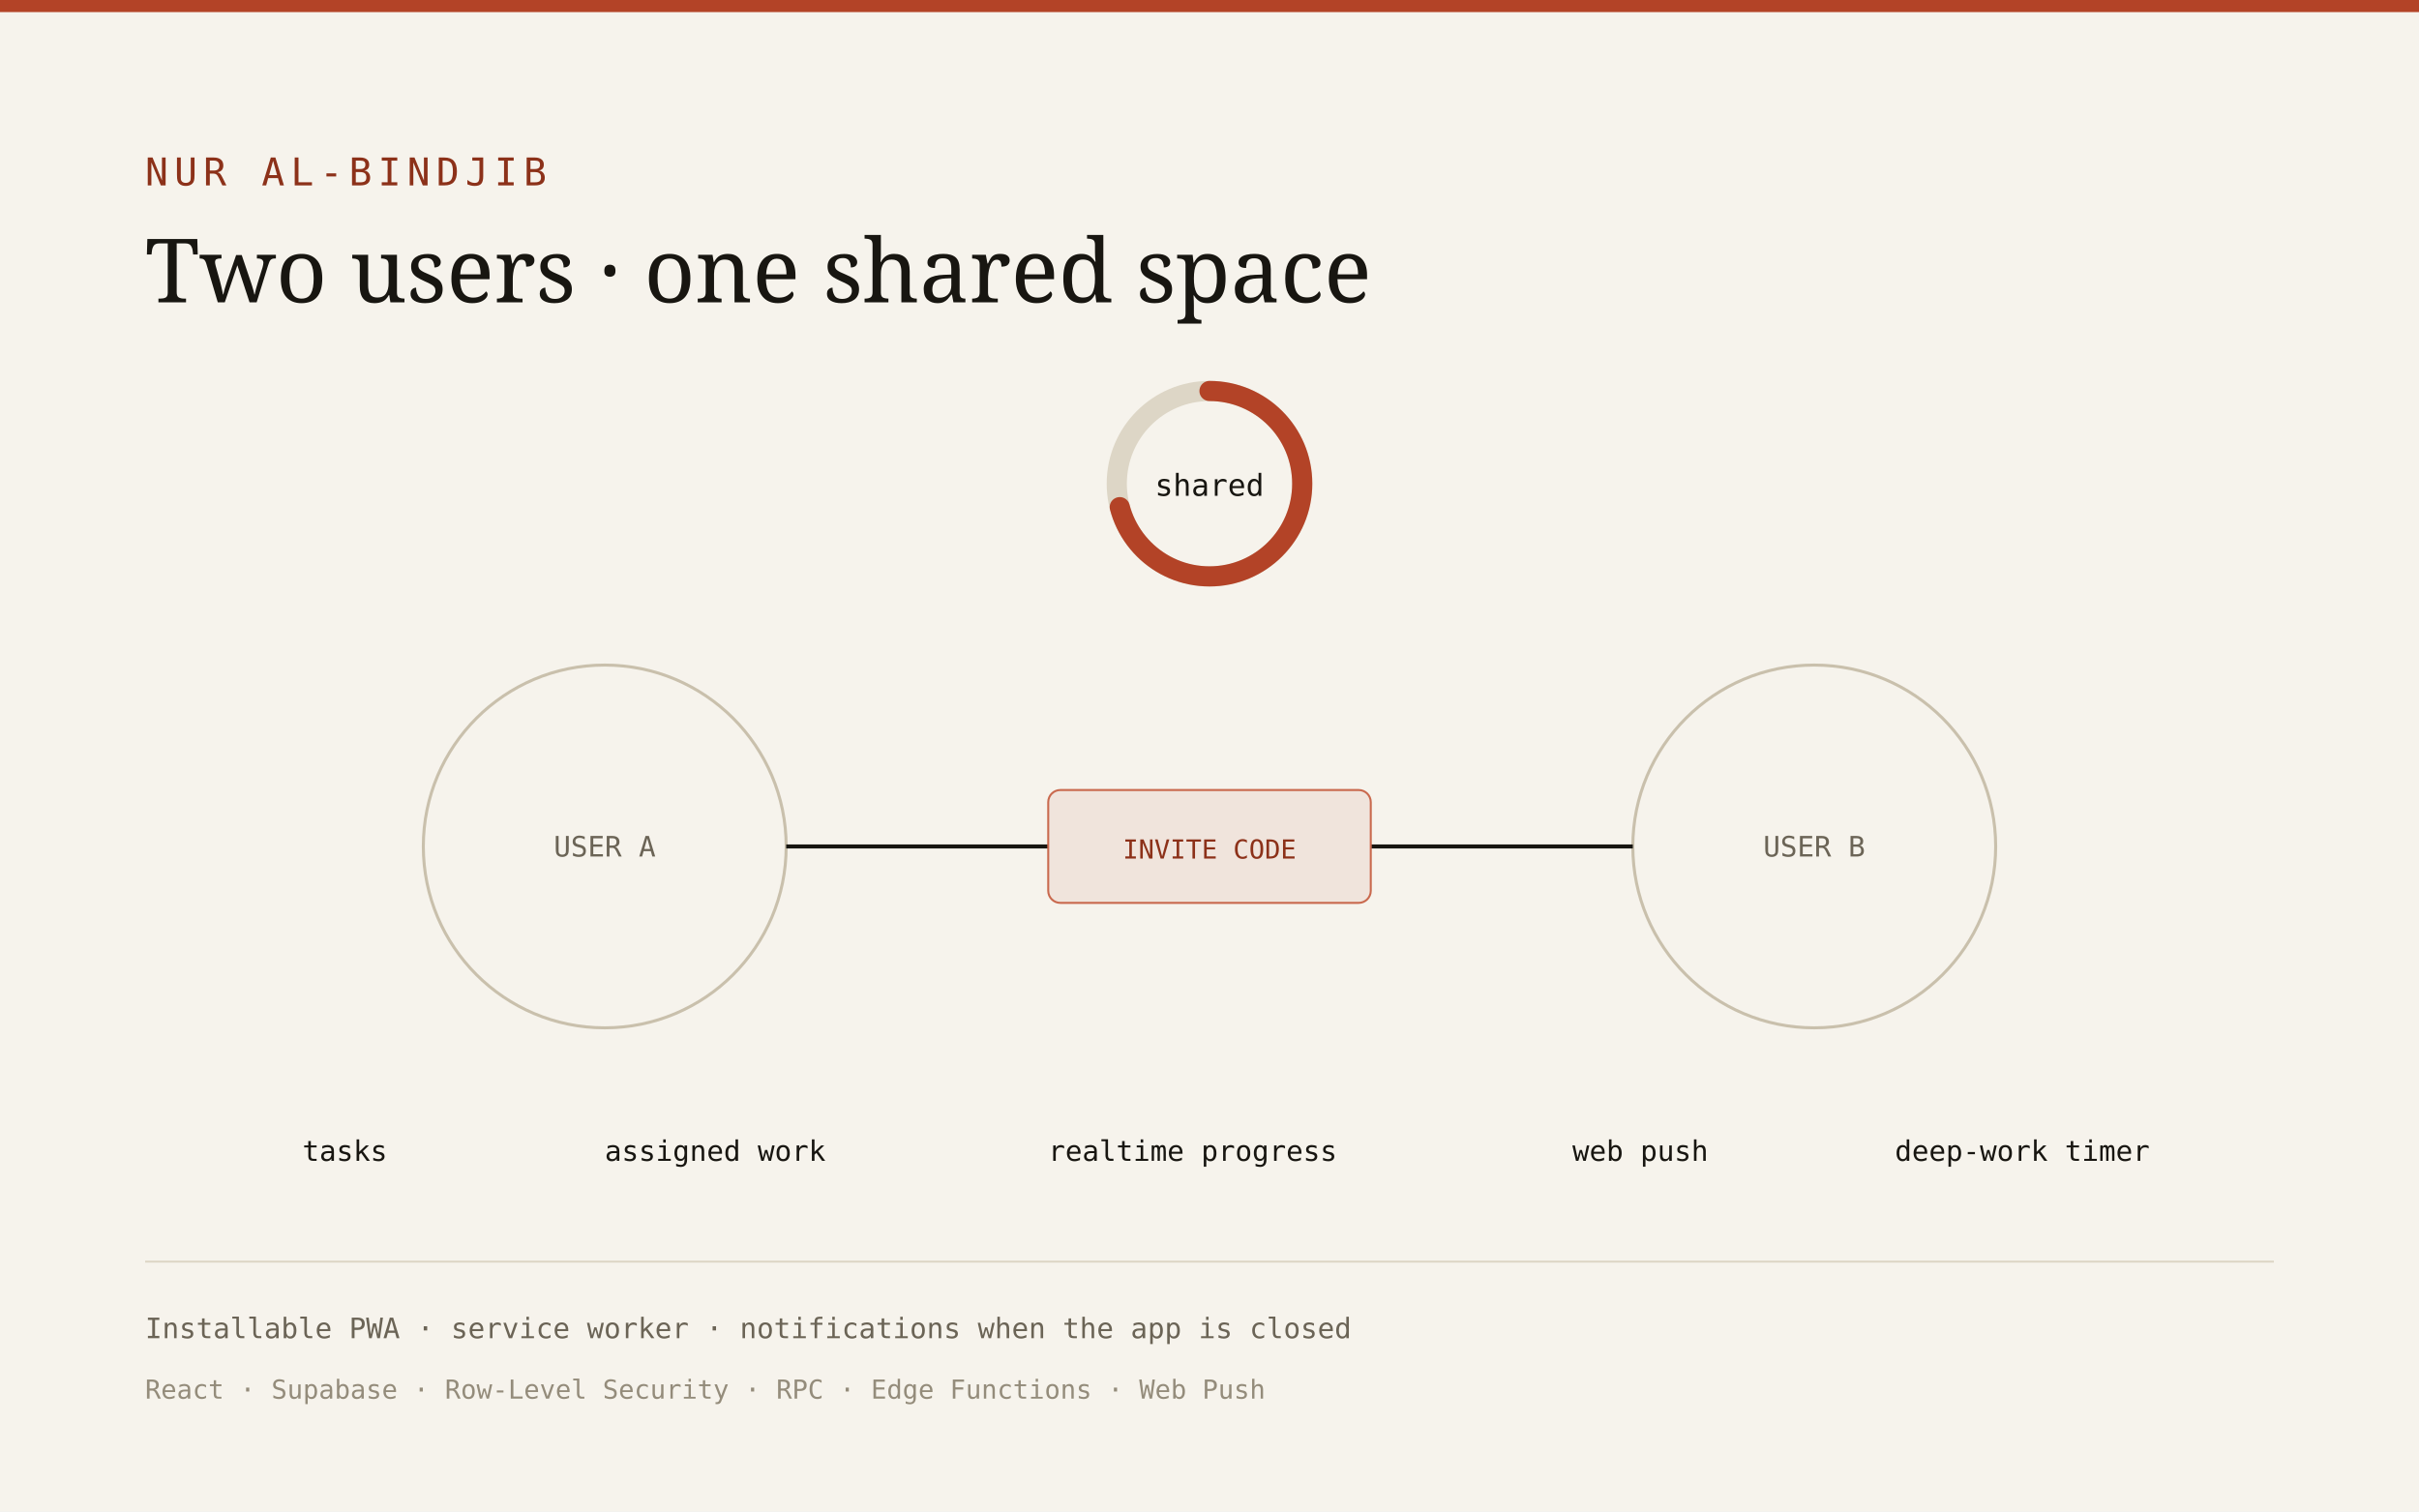
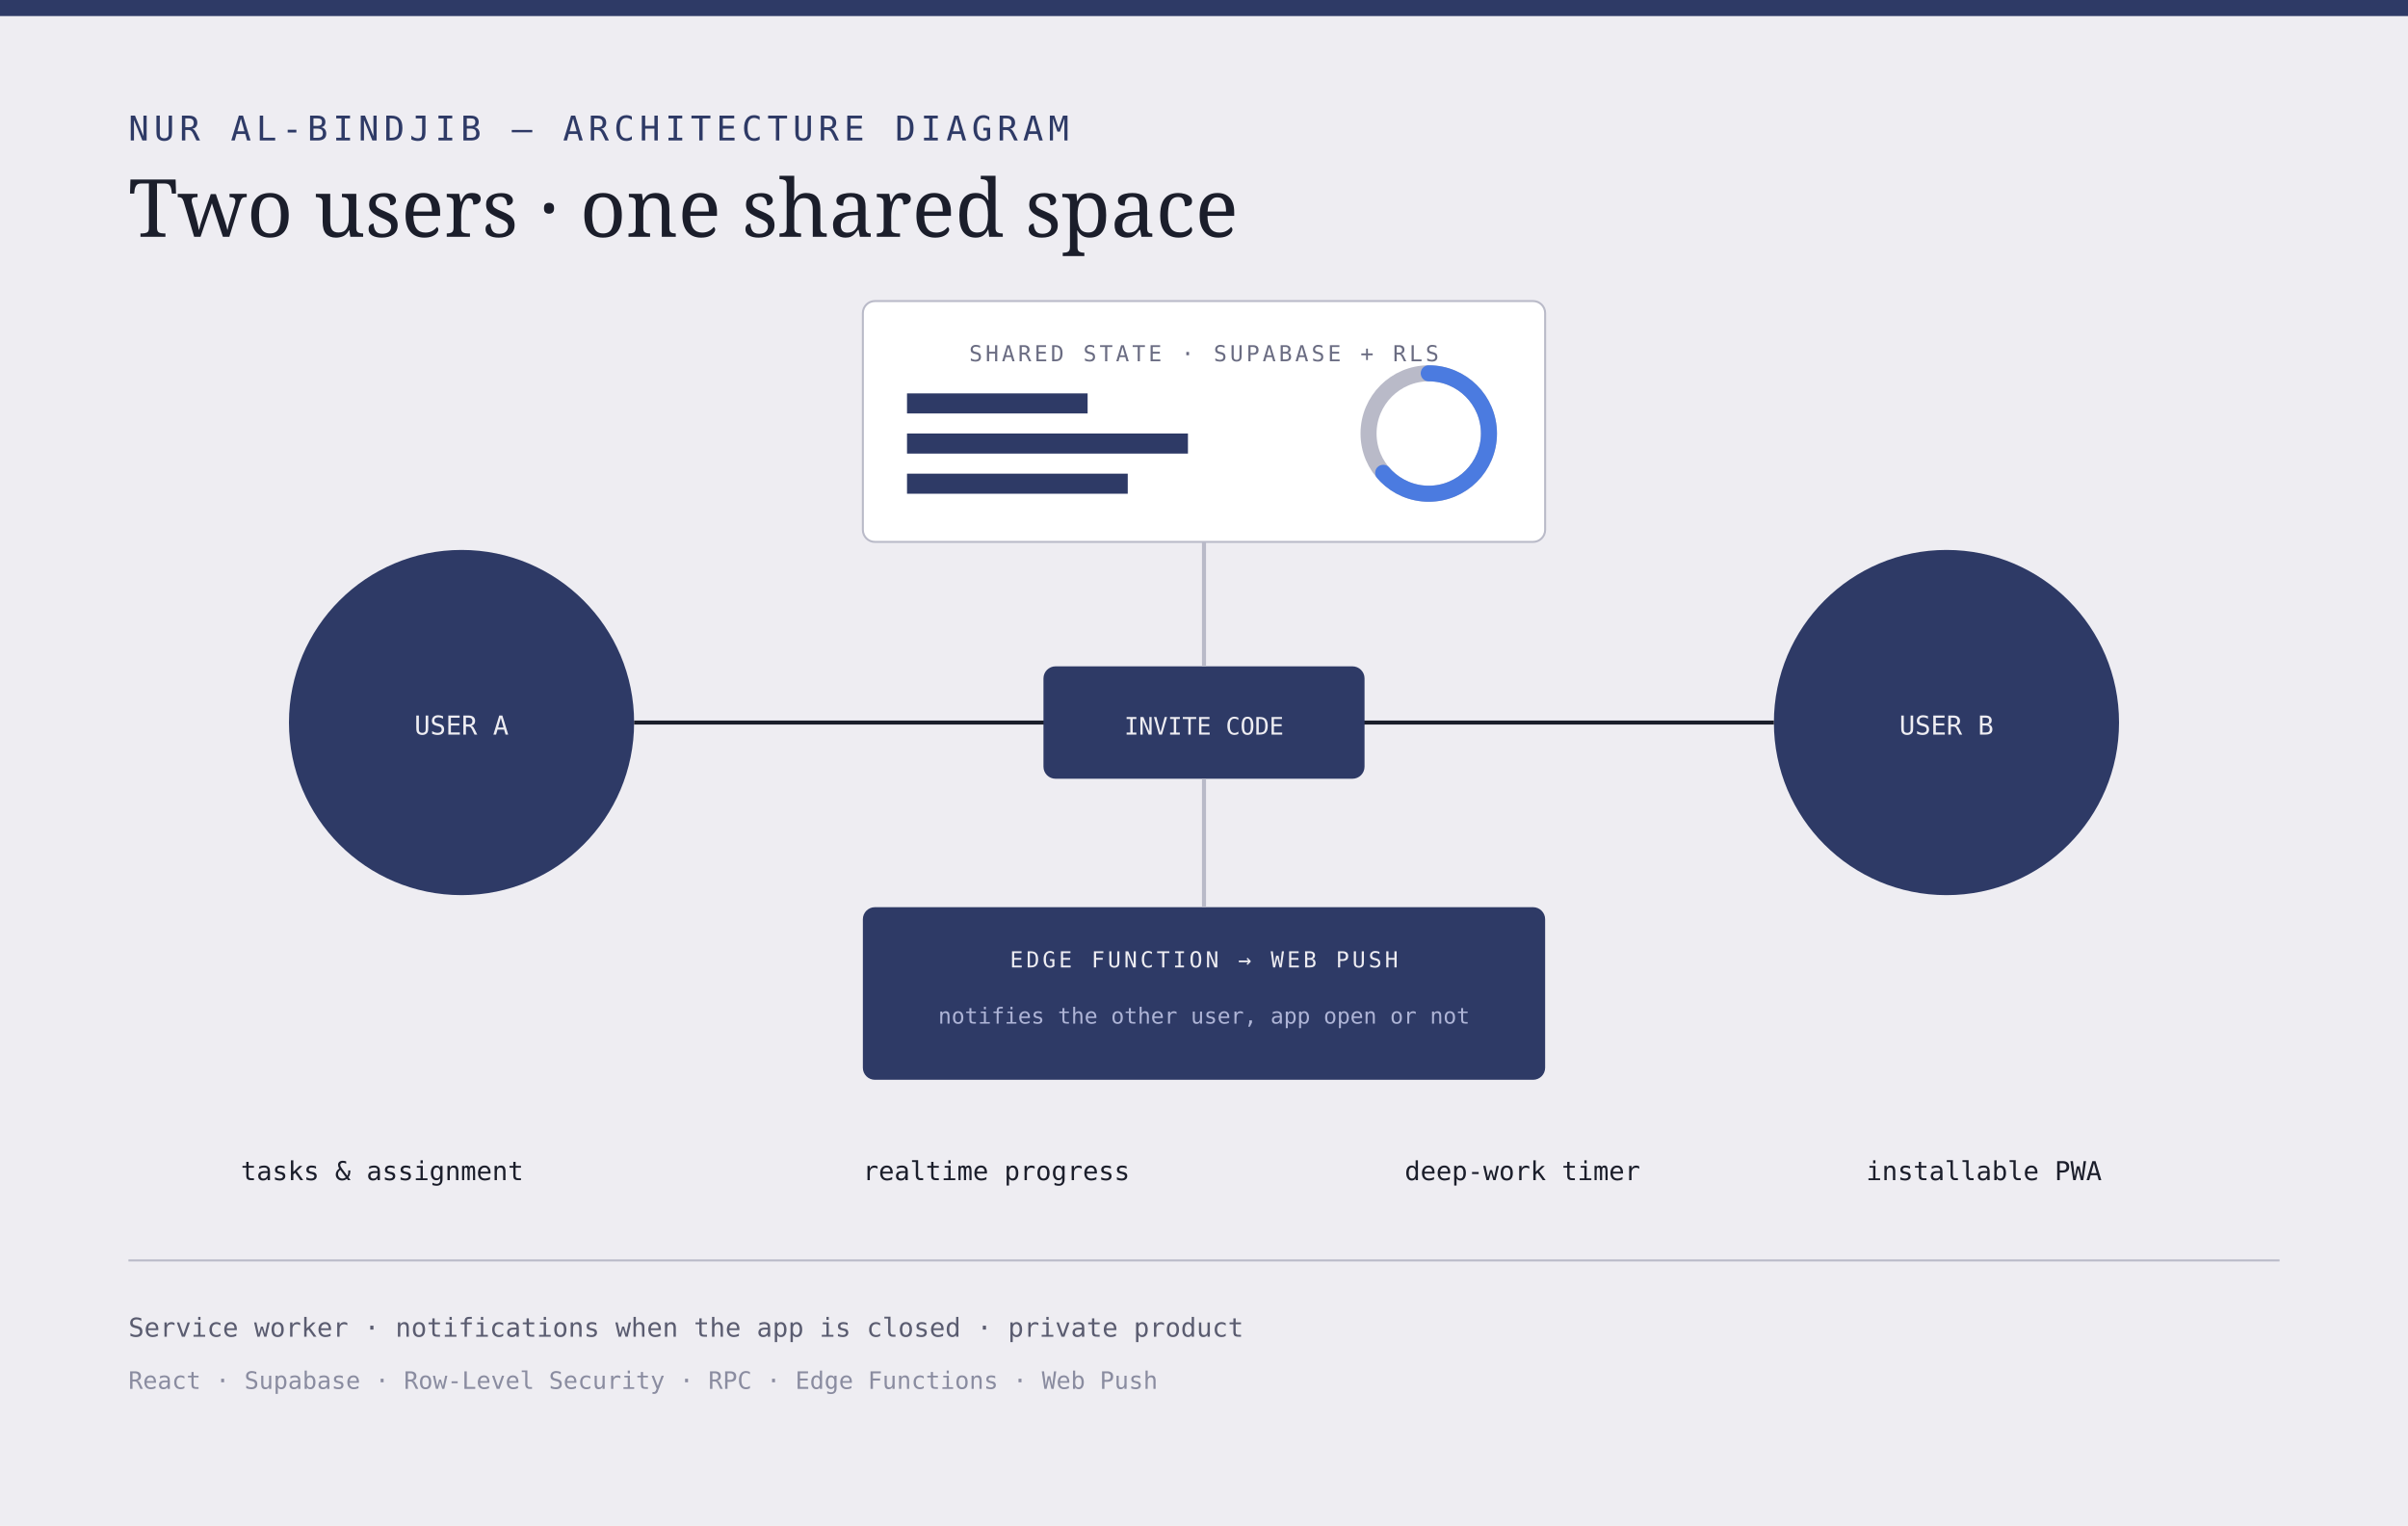
- <svg xmlns="http://www.w3.org/2000/svg" viewBox="0 0 1200 750" role="img" aria-label="Nur Al-BinDjib — two paired users sharing state in realtime">
-   <rect width="1200" height="750" fill="#F6F3EC" />
-   <rect x="0" y="0" width="1200" height="6" fill="#B34327" />
-   <text x="72" y="92" font-family="ui-monospace, monospace" font-size="19" letter-spacing="3" fill="#8C3119">NUR AL-BINDJIB</text>
-   <text x="72" y="150" font-family="Georgia, serif" font-size="44" fill="#181611">Two users · one shared space</text>
-   <g stroke="#C9C0AC" stroke-width="1.5" fill="none">
-     <circle cx="300" cy="420" r="90" />
-     <circle cx="900" cy="420" r="90" />
+ <svg xmlns="http://www.w3.org/2000/svg" viewBox="0 0 1200 760" role="img" aria-label="Nur Al-BinDjib — architecture diagram: two paired users sharing realtime state with push">
+   <rect width="1200" height="760" fill="#EEEDF2" />
+   <rect x="0" y="0" width="1200" height="8" fill="#2E3A66" />
+   <text x="64" y="70" font-family="ui-monospace, monospace" font-size="17" letter-spacing="2.5" fill="#2E3A66">NUR AL-BINDJIB — ARCHITECTURE DIAGRAM</text>
+   <text x="64" y="118" font-family="Georgia, serif" font-size="40" fill="#1B1E2B">Two users · one shared space</text>
+   <g>
+     <circle cx="230" cy="360" r="86" fill="#2E3A66" />
+     <circle cx="970" cy="360" r="86" fill="#2E3A66" />
+     <text x="230" y="366" text-anchor="middle" font-family="ui-monospace, monospace" font-size="13" fill="#EEEDF2">USER A</text>
+     <text x="970" y="366" text-anchor="middle" font-family="ui-monospace, monospace" font-size="13" fill="#EEEDF2">USER B</text>
  </g>
-   <g font-family="ui-monospace, monospace" font-size="14" fill="#6B6456" text-anchor="middle">
-     <text x="300" y="425">USER A</text>
-     <text x="900" y="425">USER B</text>
+   <line x1="316" y1="360" x2="884" y2="360" stroke="#1B1E2B" stroke-width="2" />
+   <rect x="520" y="332" width="160" height="56" rx="6" fill="#2E3A66" />
+   <text x="600" y="366" text-anchor="middle" font-family="ui-monospace, monospace" font-size="12" fill="#EEEDF2">INVITE CODE</text>
+   <rect x="430" y="150" width="340" height="120" rx="6" fill="#FFFFFF" stroke="#B9BAC8" />
+   <text x="600" y="180" text-anchor="middle" font-family="ui-monospace, monospace" font-size="11" letter-spacing="1.5" fill="#6A6C82">SHARED STATE · SUPABASE + RLS</text>
+   <g fill="#2E3A66">
+     <rect x="452" y="196" width="90" height="10" />
+     <rect x="452" y="216" width="140" height="10" />
+     <rect x="452" y="236" width="110" height="10" />
  </g>
-   <line x1="390" y1="420" x2="810" y2="420" stroke="#181611" stroke-width="2" />
-   <rect x="520" y="392" width="160" height="56" rx="6" fill="#F0E4DC" stroke="#C9694E" />
-   <text x="600" y="426" font-family="ui-monospace, monospace" font-size="13" fill="#8C3119" text-anchor="middle">INVITE CODE</text>
-   <g transform="translate(600,240)">
-     <circle r="46" fill="none" stroke="#DDD6C6" stroke-width="10" />
-     <circle r="46" fill="none" stroke="#B34327" stroke-width="10" stroke-linecap="round" stroke-dasharray="205 289" transform="rotate(-90)" />
-     <text y="6" font-family="ui-monospace, monospace" font-size="15" fill="#181611" text-anchor="middle">shared</text>
+   <circle cx="712" cy="216" r="30" fill="none" stroke="#B9BAC8" stroke-width="8" />
+   <circle cx="712" cy="216" r="30" fill="none" stroke="#4B7BE0" stroke-width="8" stroke-linecap="round" stroke-dasharray="120 190" transform="rotate(-90 712 216)" />
+   <line x1="600" y1="270" x2="600" y2="332" stroke="#B9BAC8" stroke-width="2" />
+   <rect x="430" y="452" width="340" height="86" rx="6" fill="#2E3A66" />
+   <text x="600" y="482" text-anchor="middle" font-family="ui-monospace, monospace" font-size="11" letter-spacing="1.5" fill="#EEEDF2">EDGE FUNCTION → WEB PUSH</text>
+   <text x="600" y="510" text-anchor="middle" font-family="ui-monospace, monospace" font-size="11" fill="#AEB4D6">notifies the other user, app open or not</text>
+   <line x1="600" y1="388" x2="600" y2="452" stroke="#B9BAC8" stroke-width="2" />
+   <g font-family="ui-monospace, monospace" font-size="13" fill="#1B1E2B">
+     <text x="120" y="588">tasks &amp; assignment</text>
+     <text x="430" y="588">realtime progress</text>
+     <text x="700" y="588">deep-work timer</text>
+     <text x="930" y="588">installable PWA</text>
  </g>
-   <g font-family="ui-monospace, monospace" font-size="14" fill="#181611">
-     <text x="150" y="576">tasks</text>
-     <text x="300" y="576">assigned work</text>
-     <text x="520" y="576">realtime progress</text>
-     <text x="780" y="576">web push</text>
-     <text x="940" y="576">deep-work timer</text>
-   </g>
-   <line x1="72" y1="626" x2="1128" y2="626" stroke="#DDD6C6" />
-   <text x="72" y="664" font-family="ui-monospace, monospace" font-size="14" fill="#6B6456">Installable PWA · service worker · notifications when the app is closed</text>
-   <text x="72" y="694" font-family="ui-monospace, monospace" font-size="13" fill="#948C7B">React · Supabase · Row-Level Security · RPC · Edge Functions · Web Push</text>
+   <line x1="64" y1="628" x2="1136" y2="628" stroke="#B9BAC8" />
+   <text x="64" y="666" font-family="ui-monospace, monospace" font-size="13" fill="#5A5C70">Service worker · notifications when the app is closed · private product</text>
+   <text x="64" y="692" font-family="ui-monospace, monospace" font-size="12" fill="#8A8CA0">React · Supabase · Row-Level Security · RPC · Edge Functions · Web Push</text>
</svg>
